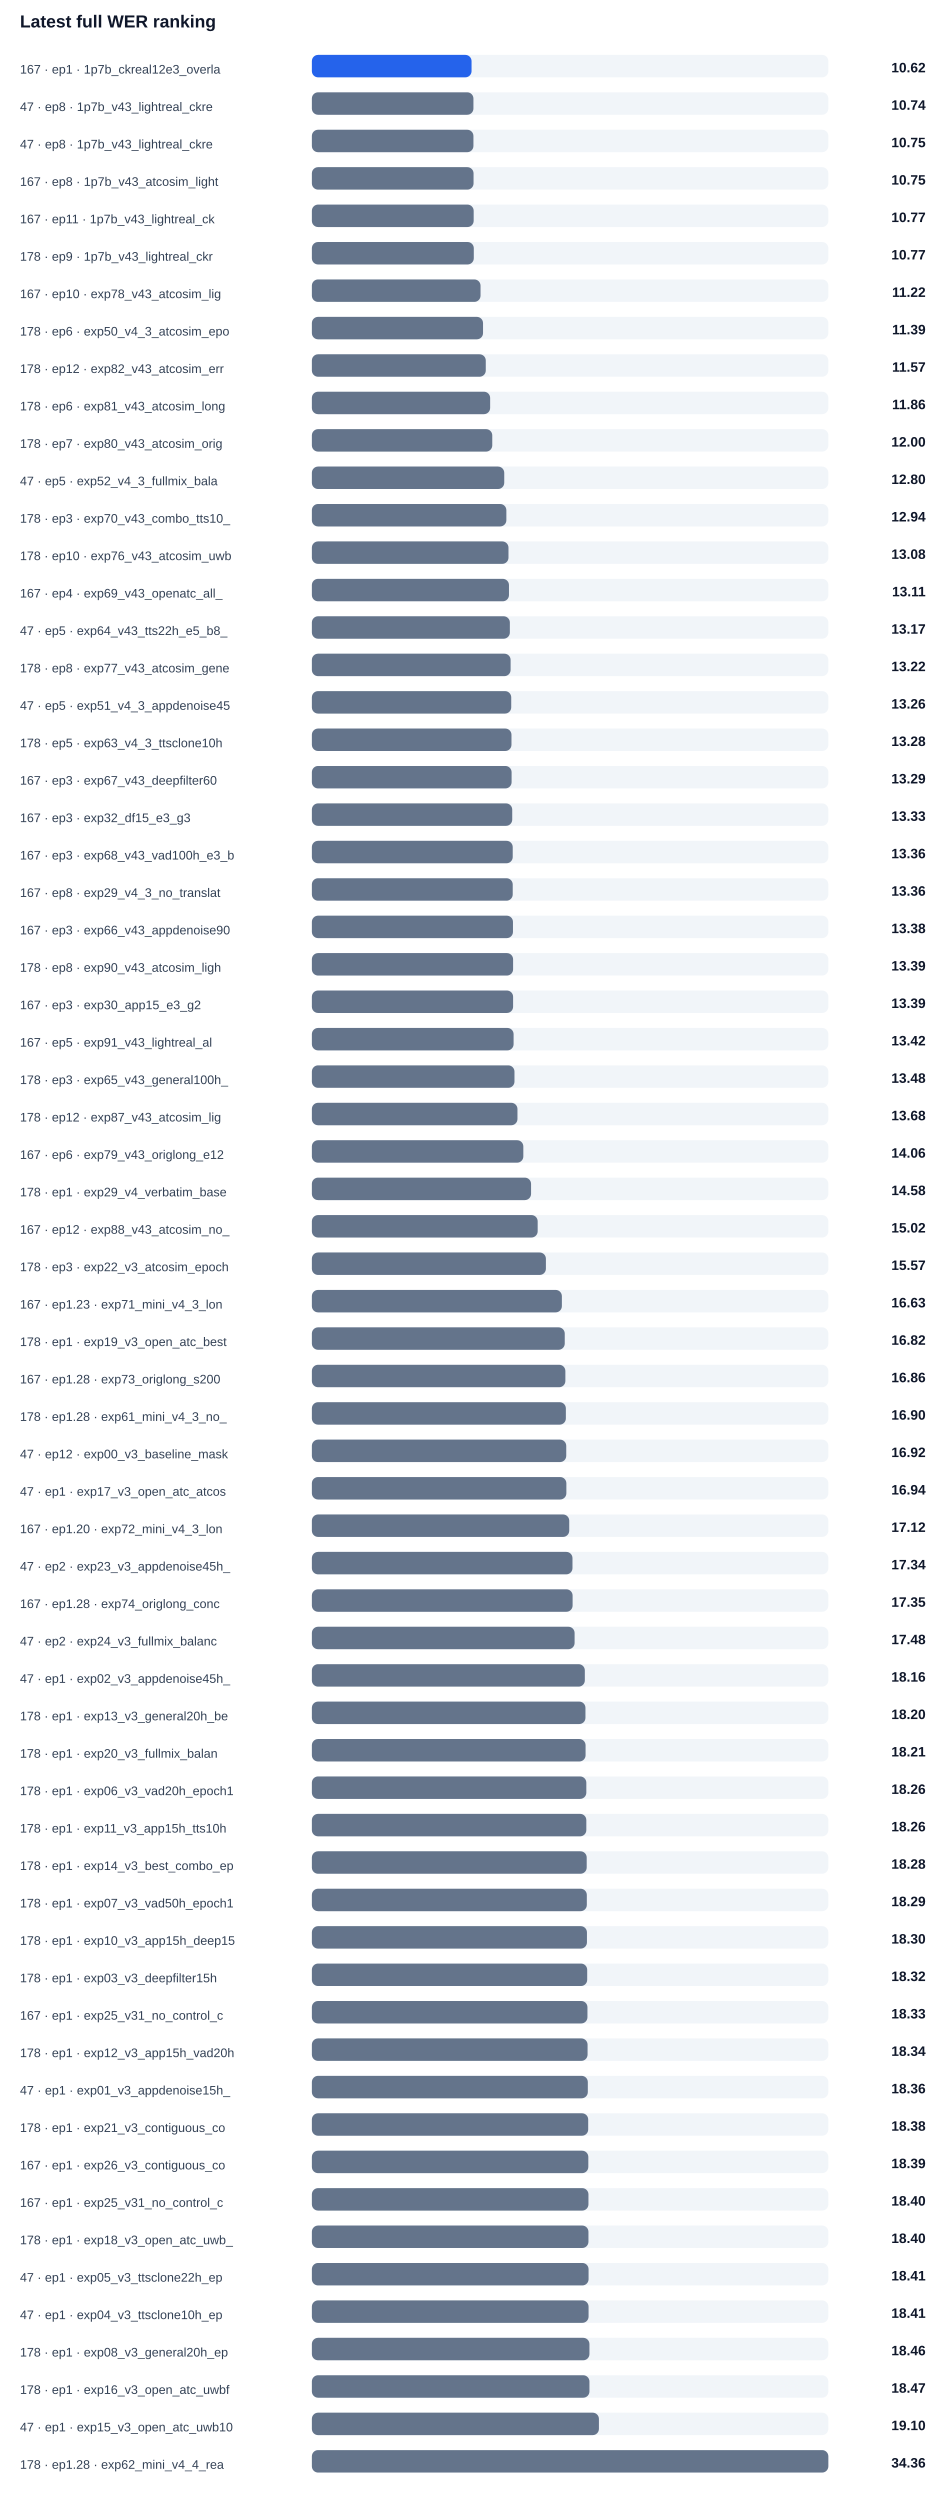
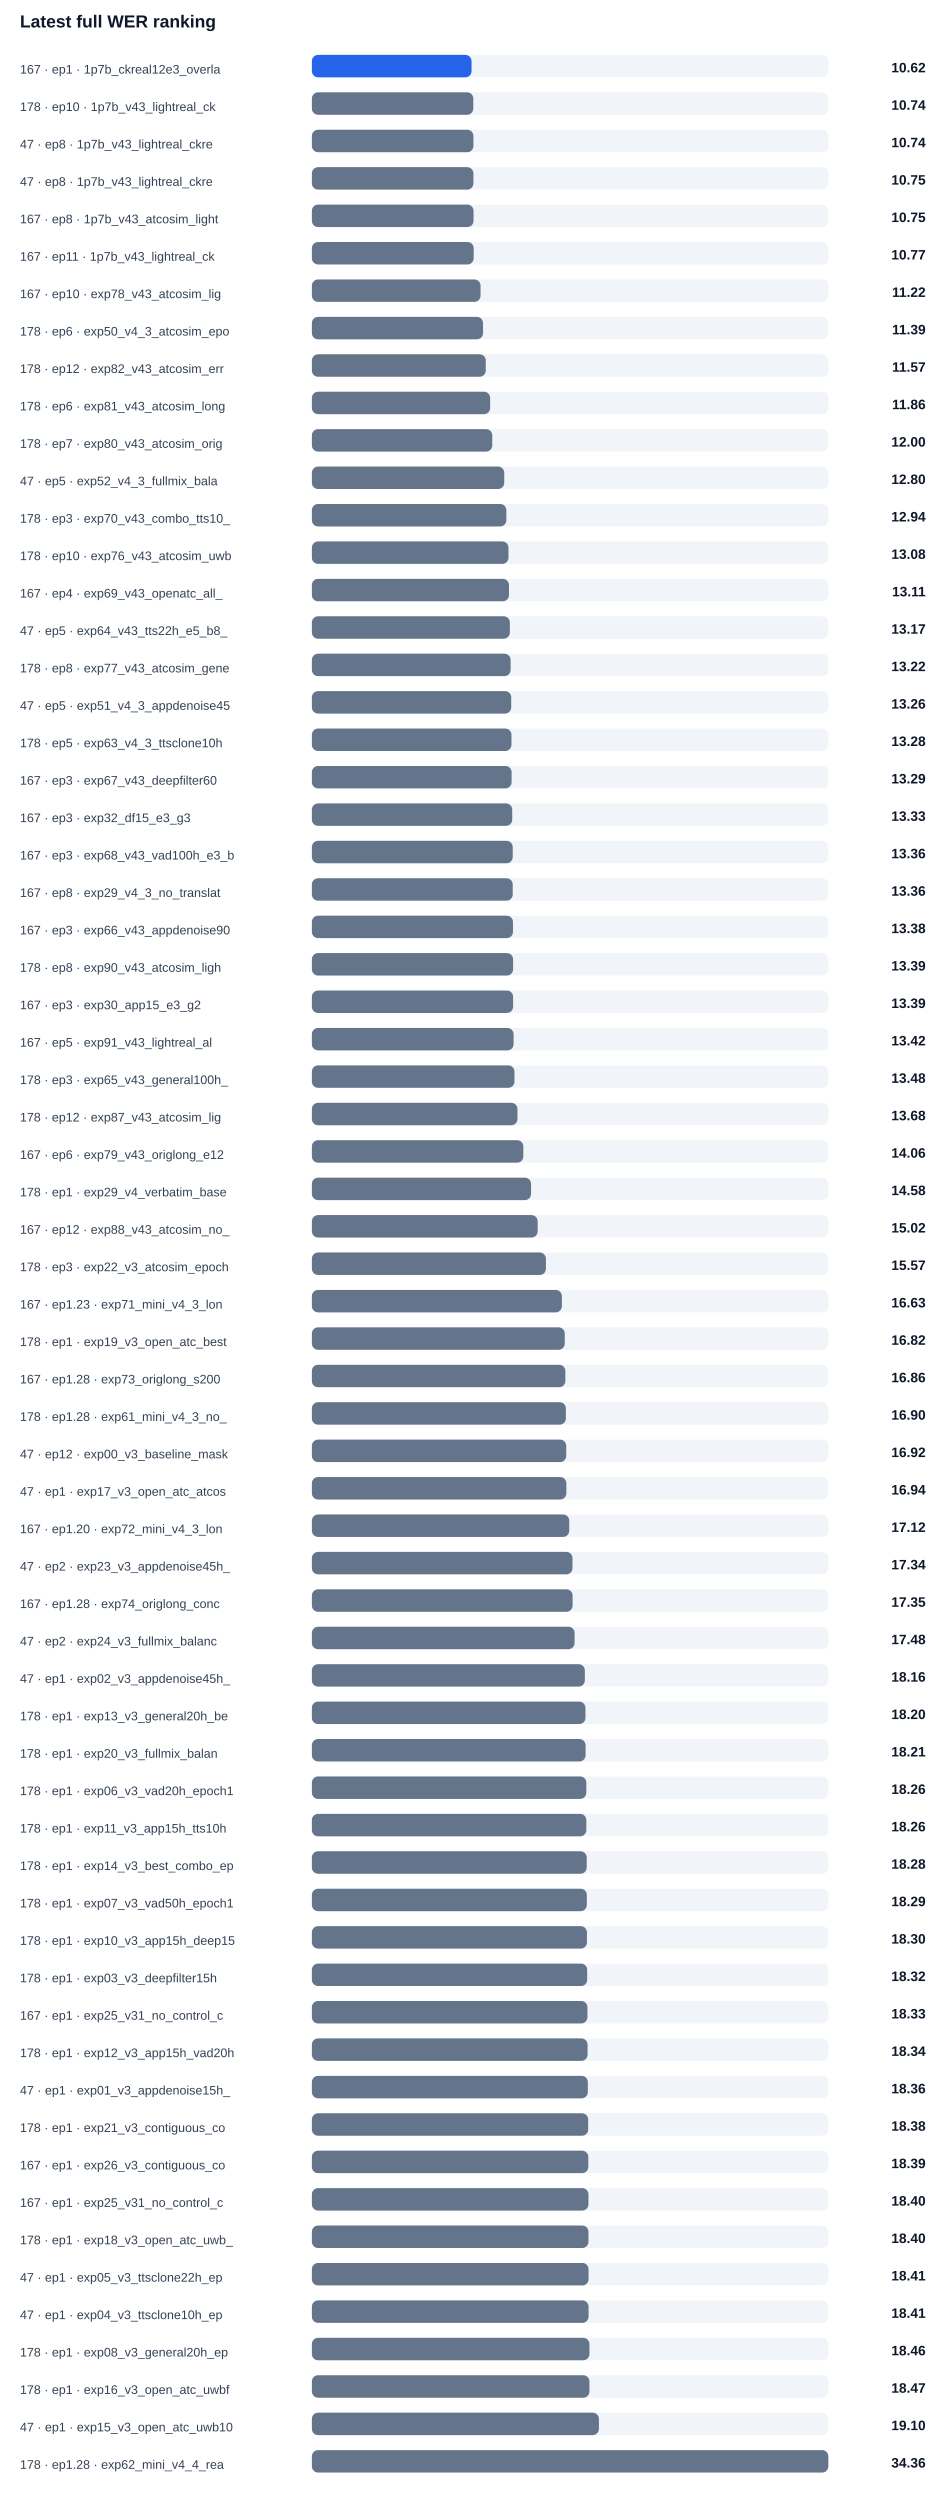
<svg xmlns="http://www.w3.org/2000/svg" width="100%" viewBox="0 0 760 2004" style="max-width:760px;background:#ffffff;border:1px solid #e5e7eb;border-radius:10px;">
  <text x="16.0" y="22.0" font-size="14" fill="#0f172a" text-anchor="start" font-family="Arial, sans-serif" font-weight="700">Latest full WER ranking</text>
  <text x="16.0" y="59.0" font-size="10" fill="#334155" text-anchor="start" font-family="Arial, sans-serif" font-weight="400">167 · ep1 · 1p7b_ckreal12e3_overla</text>
  <rect x="250" y="44" width="414" height="18" rx="5" fill="#f1f5f9" />
  <rect x="250" y="44" width="128.0" height="18" rx="5" fill="#2563eb" />
  <text x="742.0" y="58.0" font-size="11" fill="#0f172a" text-anchor="end" font-family="Arial, sans-serif" font-weight="700">10.62</text>
-   <text x="16.0" y="89.0" font-size="10" fill="#334155" text-anchor="start" font-family="Arial, sans-serif" font-weight="400">47 · ep8 · 1p7b_v43_lightreal_ckre</text>
+   <text x="16.0" y="89.0" font-size="10" fill="#334155" text-anchor="start" font-family="Arial, sans-serif" font-weight="400">178 · ep10 · 1p7b_v43_lightreal_ck</text>
  <rect x="250" y="74" width="414" height="18" rx="5" fill="#f1f5f9" />
-   <rect x="250" y="74" width="129.5" height="18" rx="5" fill="#64748b" />
+   <rect x="250" y="74" width="129.4" height="18" rx="5" fill="#64748b" />
  <text x="742.0" y="88.0" font-size="11" fill="#0f172a" text-anchor="end" font-family="Arial, sans-serif" font-weight="700">10.74</text>
  <text x="16.0" y="119.0" font-size="10" fill="#334155" text-anchor="start" font-family="Arial, sans-serif" font-weight="400">47 · ep8 · 1p7b_v43_lightreal_ckre</text>
  <rect x="250" y="104" width="414" height="18" rx="5" fill="#f1f5f9" />
  <rect x="250" y="104" width="129.5" height="18" rx="5" fill="#64748b" />
-   <text x="742.0" y="118.0" font-size="11" fill="#0f172a" text-anchor="end" font-family="Arial, sans-serif" font-weight="700">10.75</text>
-   <text x="16.0" y="149.0" font-size="10" fill="#334155" text-anchor="start" font-family="Arial, sans-serif" font-weight="400">167 · ep8 · 1p7b_v43_atcosim_light</text>
+   <text x="742.0" y="118.0" font-size="11" fill="#0f172a" text-anchor="end" font-family="Arial, sans-serif" font-weight="700">10.74</text>
+   <text x="16.0" y="149.0" font-size="10" fill="#334155" text-anchor="start" font-family="Arial, sans-serif" font-weight="400">47 · ep8 · 1p7b_v43_lightreal_ckre</text>
  <rect x="250" y="134" width="414" height="18" rx="5" fill="#f1f5f9" />
-   <rect x="250" y="134" width="129.6" height="18" rx="5" fill="#64748b" />
+   <rect x="250" y="134" width="129.5" height="18" rx="5" fill="#64748b" />
  <text x="742.0" y="148.0" font-size="11" fill="#0f172a" text-anchor="end" font-family="Arial, sans-serif" font-weight="700">10.75</text>
-   <text x="16.0" y="179.0" font-size="10" fill="#334155" text-anchor="start" font-family="Arial, sans-serif" font-weight="400">167 · ep11 · 1p7b_v43_lightreal_ck</text>
+   <text x="16.0" y="179.0" font-size="10" fill="#334155" text-anchor="start" font-family="Arial, sans-serif" font-weight="400">167 · ep8 · 1p7b_v43_atcosim_light</text>
  <rect x="250" y="164" width="414" height="18" rx="5" fill="#f1f5f9" />
-   <rect x="250" y="164" width="129.7" height="18" rx="5" fill="#64748b" />
-   <text x="742.0" y="178.0" font-size="11" fill="#0f172a" text-anchor="end" font-family="Arial, sans-serif" font-weight="700">10.77</text>
-   <text x="16.0" y="209.0" font-size="10" fill="#334155" text-anchor="start" font-family="Arial, sans-serif" font-weight="400">178 · ep9 · 1p7b_v43_lightreal_ckr</text>
+   <rect x="250" y="164" width="129.6" height="18" rx="5" fill="#64748b" />
+   <text x="742.0" y="178.0" font-size="11" fill="#0f172a" text-anchor="end" font-family="Arial, sans-serif" font-weight="700">10.75</text>
+   <text x="16.0" y="209.0" font-size="10" fill="#334155" text-anchor="start" font-family="Arial, sans-serif" font-weight="400">167 · ep11 · 1p7b_v43_lightreal_ck</text>
  <rect x="250" y="194" width="414" height="18" rx="5" fill="#f1f5f9" />
-   <rect x="250" y="194" width="129.8" height="18" rx="5" fill="#64748b" />
+   <rect x="250" y="194" width="129.7" height="18" rx="5" fill="#64748b" />
  <text x="742.0" y="208.0" font-size="11" fill="#0f172a" text-anchor="end" font-family="Arial, sans-serif" font-weight="700">10.77</text>
  <text x="16.0" y="239.0" font-size="10" fill="#334155" text-anchor="start" font-family="Arial, sans-serif" font-weight="400">167 · ep10 · exp78_v43_atcosim_lig</text>
  <rect x="250" y="224" width="414" height="18" rx="5" fill="#f1f5f9" />
  <rect x="250" y="224" width="135.2" height="18" rx="5" fill="#64748b" />
  <text x="742.0" y="238.0" font-size="11" fill="#0f172a" text-anchor="end" font-family="Arial, sans-serif" font-weight="700">11.22</text>
  <text x="16.0" y="269.0" font-size="10" fill="#334155" text-anchor="start" font-family="Arial, sans-serif" font-weight="400">178 · ep6 · exp50_v4_3_atcosim_epo</text>
  <rect x="250" y="254" width="414" height="18" rx="5" fill="#f1f5f9" />
  <rect x="250" y="254" width="137.2" height="18" rx="5" fill="#64748b" />
  <text x="742.0" y="268.0" font-size="11" fill="#0f172a" text-anchor="end" font-family="Arial, sans-serif" font-weight="700">11.39</text>
  <text x="16.0" y="299.0" font-size="10" fill="#334155" text-anchor="start" font-family="Arial, sans-serif" font-weight="400">178 · ep12 · exp82_v43_atcosim_err</text>
  <rect x="250" y="284" width="414" height="18" rx="5" fill="#f1f5f9" />
  <rect x="250" y="284" width="139.4" height="18" rx="5" fill="#64748b" />
  <text x="742.0" y="298.0" font-size="11" fill="#0f172a" text-anchor="end" font-family="Arial, sans-serif" font-weight="700">11.57</text>
  <text x="16.0" y="329.0" font-size="10" fill="#334155" text-anchor="start" font-family="Arial, sans-serif" font-weight="400">178 · ep6 · exp81_v43_atcosim_long</text>
  <rect x="250" y="314" width="414" height="18" rx="5" fill="#f1f5f9" />
  <rect x="250" y="314" width="142.9" height="18" rx="5" fill="#64748b" />
  <text x="742.0" y="328.0" font-size="11" fill="#0f172a" text-anchor="end" font-family="Arial, sans-serif" font-weight="700">11.86</text>
  <text x="16.0" y="359.0" font-size="10" fill="#334155" text-anchor="start" font-family="Arial, sans-serif" font-weight="400">178 · ep7 · exp80_v43_atcosim_orig</text>
  <rect x="250" y="344" width="414" height="18" rx="5" fill="#f1f5f9" />
  <rect x="250" y="344" width="144.6" height="18" rx="5" fill="#64748b" />
  <text x="742.0" y="358.0" font-size="11" fill="#0f172a" text-anchor="end" font-family="Arial, sans-serif" font-weight="700">12.00</text>
  <text x="16.0" y="389.0" font-size="10" fill="#334155" text-anchor="start" font-family="Arial, sans-serif" font-weight="400">47 · ep5 · exp52_v4_3_fullmix_bala</text>
  <rect x="250" y="374" width="414" height="18" rx="5" fill="#f1f5f9" />
  <rect x="250" y="374" width="154.2" height="18" rx="5" fill="#64748b" />
  <text x="742.0" y="388.0" font-size="11" fill="#0f172a" text-anchor="end" font-family="Arial, sans-serif" font-weight="700">12.80</text>
  <text x="16.0" y="419.0" font-size="10" fill="#334155" text-anchor="start" font-family="Arial, sans-serif" font-weight="400">178 · ep3 · exp70_v43_combo_tts10_</text>
  <rect x="250" y="404" width="414" height="18" rx="5" fill="#f1f5f9" />
  <rect x="250" y="404" width="155.9" height="18" rx="5" fill="#64748b" />
  <text x="742.0" y="418.0" font-size="11" fill="#0f172a" text-anchor="end" font-family="Arial, sans-serif" font-weight="700">12.94</text>
  <text x="16.0" y="449.0" font-size="10" fill="#334155" text-anchor="start" font-family="Arial, sans-serif" font-weight="400">178 · ep10 · exp76_v43_atcosim_uwb</text>
  <rect x="250" y="434" width="414" height="18" rx="5" fill="#f1f5f9" />
  <rect x="250" y="434" width="157.6" height="18" rx="5" fill="#64748b" />
  <text x="742.0" y="448.0" font-size="11" fill="#0f172a" text-anchor="end" font-family="Arial, sans-serif" font-weight="700">13.08</text>
  <text x="16.0" y="479.0" font-size="10" fill="#334155" text-anchor="start" font-family="Arial, sans-serif" font-weight="400">167 · ep4 · exp69_v43_openatc_all_</text>
  <rect x="250" y="464" width="414" height="18" rx="5" fill="#f1f5f9" />
  <rect x="250" y="464" width="158.0" height="18" rx="5" fill="#64748b" />
  <text x="742.0" y="478.0" font-size="11" fill="#0f172a" text-anchor="end" font-family="Arial, sans-serif" font-weight="700">13.11</text>
  <text x="16.0" y="509.0" font-size="10" fill="#334155" text-anchor="start" font-family="Arial, sans-serif" font-weight="400">47 · ep5 · exp64_v43_tts22h_e5_b8_</text>
  <rect x="250" y="494" width="414" height="18" rx="5" fill="#f1f5f9" />
  <rect x="250" y="494" width="158.7" height="18" rx="5" fill="#64748b" />
  <text x="742.0" y="508.0" font-size="11" fill="#0f172a" text-anchor="end" font-family="Arial, sans-serif" font-weight="700">13.17</text>
  <text x="16.0" y="539.0" font-size="10" fill="#334155" text-anchor="start" font-family="Arial, sans-serif" font-weight="400">178 · ep8 · exp77_v43_atcosim_gene</text>
  <rect x="250" y="524" width="414" height="18" rx="5" fill="#f1f5f9" />
  <rect x="250" y="524" width="159.3" height="18" rx="5" fill="#64748b" />
  <text x="742.0" y="538.0" font-size="11" fill="#0f172a" text-anchor="end" font-family="Arial, sans-serif" font-weight="700">13.22</text>
  <text x="16.0" y="569.0" font-size="10" fill="#334155" text-anchor="start" font-family="Arial, sans-serif" font-weight="400">47 · ep5 · exp51_v4_3_appdenoise45</text>
  <rect x="250" y="554" width="414" height="18" rx="5" fill="#f1f5f9" />
  <rect x="250" y="554" width="159.8" height="18" rx="5" fill="#64748b" />
  <text x="742.0" y="568.0" font-size="11" fill="#0f172a" text-anchor="end" font-family="Arial, sans-serif" font-weight="700">13.26</text>
  <text x="16.0" y="599.0" font-size="10" fill="#334155" text-anchor="start" font-family="Arial, sans-serif" font-weight="400">178 · ep5 · exp63_v4_3_ttsclone10h</text>
  <rect x="250" y="584" width="414" height="18" rx="5" fill="#f1f5f9" />
  <rect x="250" y="584" width="160.0" height="18" rx="5" fill="#64748b" />
  <text x="742.0" y="598.0" font-size="11" fill="#0f172a" text-anchor="end" font-family="Arial, sans-serif" font-weight="700">13.28</text>
  <text x="16.0" y="629.0" font-size="10" fill="#334155" text-anchor="start" font-family="Arial, sans-serif" font-weight="400">167 · ep3 · exp67_v43_deepfilter60</text>
  <rect x="250" y="614" width="414" height="18" rx="5" fill="#f1f5f9" />
  <rect x="250" y="614" width="160.1" height="18" rx="5" fill="#64748b" />
  <text x="742.0" y="628.0" font-size="11" fill="#0f172a" text-anchor="end" font-family="Arial, sans-serif" font-weight="700">13.29</text>
  <text x="16.0" y="659.0" font-size="10" fill="#334155" text-anchor="start" font-family="Arial, sans-serif" font-weight="400">167 · ep3 · exp32_df15_e3_g3</text>
  <rect x="250" y="644" width="414" height="18" rx="5" fill="#f1f5f9" />
  <rect x="250" y="644" width="160.6" height="18" rx="5" fill="#64748b" />
  <text x="742.0" y="658.0" font-size="11" fill="#0f172a" text-anchor="end" font-family="Arial, sans-serif" font-weight="700">13.33</text>
  <text x="16.0" y="689.0" font-size="10" fill="#334155" text-anchor="start" font-family="Arial, sans-serif" font-weight="400">167 · ep3 · exp68_v43_vad100h_e3_b</text>
  <rect x="250" y="674" width="414" height="18" rx="5" fill="#f1f5f9" />
  <rect x="250" y="674" width="161.0" height="18" rx="5" fill="#64748b" />
  <text x="742.0" y="688.0" font-size="11" fill="#0f172a" text-anchor="end" font-family="Arial, sans-serif" font-weight="700">13.36</text>
  <text x="16.0" y="719.0" font-size="10" fill="#334155" text-anchor="start" font-family="Arial, sans-serif" font-weight="400">167 · ep8 · exp29_v4_3_no_translat</text>
  <rect x="250" y="704" width="414" height="18" rx="5" fill="#f1f5f9" />
  <rect x="250" y="704" width="161.0" height="18" rx="5" fill="#64748b" />
  <text x="742.0" y="718.0" font-size="11" fill="#0f172a" text-anchor="end" font-family="Arial, sans-serif" font-weight="700">13.36</text>
  <text x="16.0" y="749.0" font-size="10" fill="#334155" text-anchor="start" font-family="Arial, sans-serif" font-weight="400">167 · ep3 · exp66_v43_appdenoise90</text>
  <rect x="250" y="734" width="414" height="18" rx="5" fill="#f1f5f9" />
  <rect x="250" y="734" width="161.2" height="18" rx="5" fill="#64748b" />
  <text x="742.0" y="748.0" font-size="11" fill="#0f172a" text-anchor="end" font-family="Arial, sans-serif" font-weight="700">13.38</text>
  <text x="16.0" y="779.0" font-size="10" fill="#334155" text-anchor="start" font-family="Arial, sans-serif" font-weight="400">178 · ep8 · exp90_v43_atcosim_ligh</text>
  <rect x="250" y="764" width="414" height="18" rx="5" fill="#f1f5f9" />
  <rect x="250" y="764" width="161.3" height="18" rx="5" fill="#64748b" />
  <text x="742.0" y="778.0" font-size="11" fill="#0f172a" text-anchor="end" font-family="Arial, sans-serif" font-weight="700">13.39</text>
  <text x="16.0" y="809.0" font-size="10" fill="#334155" text-anchor="start" font-family="Arial, sans-serif" font-weight="400">167 · ep3 · exp30_app15_e3_g2</text>
  <rect x="250" y="794" width="414" height="18" rx="5" fill="#f1f5f9" />
  <rect x="250" y="794" width="161.3" height="18" rx="5" fill="#64748b" />
  <text x="742.0" y="808.0" font-size="11" fill="#0f172a" text-anchor="end" font-family="Arial, sans-serif" font-weight="700">13.39</text>
  <text x="16.0" y="839.0" font-size="10" fill="#334155" text-anchor="start" font-family="Arial, sans-serif" font-weight="400">167 · ep5 · exp91_v43_lightreal_al</text>
  <rect x="250" y="824" width="414" height="18" rx="5" fill="#f1f5f9" />
  <rect x="250" y="824" width="161.7" height="18" rx="5" fill="#64748b" />
  <text x="742.0" y="838.0" font-size="11" fill="#0f172a" text-anchor="end" font-family="Arial, sans-serif" font-weight="700">13.42</text>
  <text x="16.0" y="869.0" font-size="10" fill="#334155" text-anchor="start" font-family="Arial, sans-serif" font-weight="400">178 · ep3 · exp65_v43_general100h_</text>
  <rect x="250" y="854" width="414" height="18" rx="5" fill="#f1f5f9" />
  <rect x="250" y="854" width="162.4" height="18" rx="5" fill="#64748b" />
  <text x="742.0" y="868.0" font-size="11" fill="#0f172a" text-anchor="end" font-family="Arial, sans-serif" font-weight="700">13.48</text>
  <text x="16.0" y="899.0" font-size="10" fill="#334155" text-anchor="start" font-family="Arial, sans-serif" font-weight="400">178 · ep12 · exp87_v43_atcosim_lig</text>
  <rect x="250" y="884" width="414" height="18" rx="5" fill="#f1f5f9" />
  <rect x="250" y="884" width="164.8" height="18" rx="5" fill="#64748b" />
  <text x="742.0" y="898.0" font-size="11" fill="#0f172a" text-anchor="end" font-family="Arial, sans-serif" font-weight="700">13.68</text>
  <text x="16.0" y="929.0" font-size="10" fill="#334155" text-anchor="start" font-family="Arial, sans-serif" font-weight="400">167 · ep6 · exp79_v43_origlong_e12</text>
  <rect x="250" y="914" width="414" height="18" rx="5" fill="#f1f5f9" />
  <rect x="250" y="914" width="169.5" height="18" rx="5" fill="#64748b" />
  <text x="742.0" y="928.0" font-size="11" fill="#0f172a" text-anchor="end" font-family="Arial, sans-serif" font-weight="700">14.06</text>
  <text x="16.0" y="959.0" font-size="10" fill="#334155" text-anchor="start" font-family="Arial, sans-serif" font-weight="400">178 · ep1 · exp29_v4_verbatim_base</text>
  <rect x="250" y="944" width="414" height="18" rx="5" fill="#f1f5f9" />
  <rect x="250" y="944" width="175.7" height="18" rx="5" fill="#64748b" />
  <text x="742.0" y="958.0" font-size="11" fill="#0f172a" text-anchor="end" font-family="Arial, sans-serif" font-weight="700">14.58</text>
  <text x="16.0" y="989.0" font-size="10" fill="#334155" text-anchor="start" font-family="Arial, sans-serif" font-weight="400">167 · ep12 · exp88_v43_atcosim_no_</text>
  <rect x="250" y="974" width="414" height="18" rx="5" fill="#f1f5f9" />
  <rect x="250" y="974" width="181.0" height="18" rx="5" fill="#64748b" />
  <text x="742.0" y="988.0" font-size="11" fill="#0f172a" text-anchor="end" font-family="Arial, sans-serif" font-weight="700">15.02</text>
  <text x="16.0" y="1019.0" font-size="10" fill="#334155" text-anchor="start" font-family="Arial, sans-serif" font-weight="400">178 · ep3 · exp22_v3_atcosim_epoch</text>
  <rect x="250" y="1004" width="414" height="18" rx="5" fill="#f1f5f9" />
  <rect x="250" y="1004" width="187.6" height="18" rx="5" fill="#64748b" />
  <text x="742.0" y="1018.0" font-size="11" fill="#0f172a" text-anchor="end" font-family="Arial, sans-serif" font-weight="700">15.57</text>
  <text x="16.0" y="1049.0" font-size="10" fill="#334155" text-anchor="start" font-family="Arial, sans-serif" font-weight="400">167 · ep1.23 · exp71_mini_v4_3_lon</text>
  <rect x="250" y="1034" width="414" height="18" rx="5" fill="#f1f5f9" />
  <rect x="250" y="1034" width="200.4" height="18" rx="5" fill="#64748b" />
  <text x="742.0" y="1048.0" font-size="11" fill="#0f172a" text-anchor="end" font-family="Arial, sans-serif" font-weight="700">16.63</text>
  <text x="16.0" y="1079.0" font-size="10" fill="#334155" text-anchor="start" font-family="Arial, sans-serif" font-weight="400">178 · ep1 · exp19_v3_open_atc_best</text>
  <rect x="250" y="1064" width="414" height="18" rx="5" fill="#f1f5f9" />
  <rect x="250" y="1064" width="202.7" height="18" rx="5" fill="#64748b" />
  <text x="742.0" y="1078.0" font-size="11" fill="#0f172a" text-anchor="end" font-family="Arial, sans-serif" font-weight="700">16.82</text>
  <text x="16.0" y="1109.0" font-size="10" fill="#334155" text-anchor="start" font-family="Arial, sans-serif" font-weight="400">167 · ep1.28 · exp73_origlong_s200</text>
  <rect x="250" y="1094" width="414" height="18" rx="5" fill="#f1f5f9" />
  <rect x="250" y="1094" width="203.2" height="18" rx="5" fill="#64748b" />
  <text x="742.0" y="1108.0" font-size="11" fill="#0f172a" text-anchor="end" font-family="Arial, sans-serif" font-weight="700">16.86</text>
  <text x="16.0" y="1139.0" font-size="10" fill="#334155" text-anchor="start" font-family="Arial, sans-serif" font-weight="400">178 · ep1.28 · exp61_mini_v4_3_no_</text>
  <rect x="250" y="1124" width="414" height="18" rx="5" fill="#f1f5f9" />
  <rect x="250" y="1124" width="203.6" height="18" rx="5" fill="#64748b" />
  <text x="742.0" y="1138.0" font-size="11" fill="#0f172a" text-anchor="end" font-family="Arial, sans-serif" font-weight="700">16.90</text>
  <text x="16.0" y="1169.0" font-size="10" fill="#334155" text-anchor="start" font-family="Arial, sans-serif" font-weight="400">47 · ep12 · exp00_v3_baseline_mask</text>
  <rect x="250" y="1154" width="414" height="18" rx="5" fill="#f1f5f9" />
  <rect x="250" y="1154" width="203.9" height="18" rx="5" fill="#64748b" />
  <text x="742.0" y="1168.0" font-size="11" fill="#0f172a" text-anchor="end" font-family="Arial, sans-serif" font-weight="700">16.92</text>
  <text x="16.0" y="1199.0" font-size="10" fill="#334155" text-anchor="start" font-family="Arial, sans-serif" font-weight="400">47 · ep1 · exp17_v3_open_atc_atcos</text>
  <rect x="250" y="1184" width="414" height="18" rx="5" fill="#f1f5f9" />
  <rect x="250" y="1184" width="204.0" height="18" rx="5" fill="#64748b" />
  <text x="742.0" y="1198.0" font-size="11" fill="#0f172a" text-anchor="end" font-family="Arial, sans-serif" font-weight="700">16.94</text>
  <text x="16.0" y="1229.0" font-size="10" fill="#334155" text-anchor="start" font-family="Arial, sans-serif" font-weight="400">167 · ep1.20 · exp72_mini_v4_3_lon</text>
  <rect x="250" y="1214" width="414" height="18" rx="5" fill="#f1f5f9" />
  <rect x="250" y="1214" width="206.3" height="18" rx="5" fill="#64748b" />
  <text x="742.0" y="1228.0" font-size="11" fill="#0f172a" text-anchor="end" font-family="Arial, sans-serif" font-weight="700">17.12</text>
  <text x="16.0" y="1259.0" font-size="10" fill="#334155" text-anchor="start" font-family="Arial, sans-serif" font-weight="400">47 · ep2 · exp23_v3_appdenoise45h_</text>
  <rect x="250" y="1244" width="414" height="18" rx="5" fill="#f1f5f9" />
  <rect x="250" y="1244" width="208.9" height="18" rx="5" fill="#64748b" />
  <text x="742.0" y="1258.0" font-size="11" fill="#0f172a" text-anchor="end" font-family="Arial, sans-serif" font-weight="700">17.34</text>
  <text x="16.0" y="1289.0" font-size="10" fill="#334155" text-anchor="start" font-family="Arial, sans-serif" font-weight="400">167 · ep1.28 · exp74_origlong_conc</text>
  <rect x="250" y="1274" width="414" height="18" rx="5" fill="#f1f5f9" />
  <rect x="250" y="1274" width="209.0" height="18" rx="5" fill="#64748b" />
  <text x="742.0" y="1288.0" font-size="11" fill="#0f172a" text-anchor="end" font-family="Arial, sans-serif" font-weight="700">17.35</text>
  <text x="16.0" y="1319.0" font-size="10" fill="#334155" text-anchor="start" font-family="Arial, sans-serif" font-weight="400">47 · ep2 · exp24_v3_fullmix_balanc</text>
  <rect x="250" y="1304" width="414" height="18" rx="5" fill="#f1f5f9" />
  <rect x="250" y="1304" width="210.6" height="18" rx="5" fill="#64748b" />
  <text x="742.0" y="1318.0" font-size="11" fill="#0f172a" text-anchor="end" font-family="Arial, sans-serif" font-weight="700">17.48</text>
  <text x="16.0" y="1349.0" font-size="10" fill="#334155" text-anchor="start" font-family="Arial, sans-serif" font-weight="400">47 · ep1 · exp02_v3_appdenoise45h_</text>
  <rect x="250" y="1334" width="414" height="18" rx="5" fill="#f1f5f9" />
  <rect x="250" y="1334" width="218.8" height="18" rx="5" fill="#64748b" />
  <text x="742.0" y="1348.0" font-size="11" fill="#0f172a" text-anchor="end" font-family="Arial, sans-serif" font-weight="700">18.16</text>
  <text x="16.0" y="1379.0" font-size="10" fill="#334155" text-anchor="start" font-family="Arial, sans-serif" font-weight="400">178 · ep1 · exp13_v3_general20h_be</text>
  <rect x="250" y="1364" width="414" height="18" rx="5" fill="#f1f5f9" />
  <rect x="250" y="1364" width="219.3" height="18" rx="5" fill="#64748b" />
  <text x="742.0" y="1378.0" font-size="11" fill="#0f172a" text-anchor="end" font-family="Arial, sans-serif" font-weight="700">18.20</text>
  <text x="16.0" y="1409.0" font-size="10" fill="#334155" text-anchor="start" font-family="Arial, sans-serif" font-weight="400">178 · ep1 · exp20_v3_fullmix_balan</text>
  <rect x="250" y="1394" width="414" height="18" rx="5" fill="#f1f5f9" />
  <rect x="250" y="1394" width="219.4" height="18" rx="5" fill="#64748b" />
  <text x="742.0" y="1408.0" font-size="11" fill="#0f172a" text-anchor="end" font-family="Arial, sans-serif" font-weight="700">18.21</text>
  <text x="16.0" y="1439.0" font-size="10" fill="#334155" text-anchor="start" font-family="Arial, sans-serif" font-weight="400">178 · ep1 · exp06_v3_vad20h_epoch1</text>
  <rect x="250" y="1424" width="414" height="18" rx="5" fill="#f1f5f9" />
  <rect x="250" y="1424" width="220.0" height="18" rx="5" fill="#64748b" />
  <text x="742.0" y="1438.0" font-size="11" fill="#0f172a" text-anchor="end" font-family="Arial, sans-serif" font-weight="700">18.26</text>
  <text x="16.0" y="1469.0" font-size="10" fill="#334155" text-anchor="start" font-family="Arial, sans-serif" font-weight="400">178 · ep1 · exp11_v3_app15h_tts10h</text>
  <rect x="250" y="1454" width="414" height="18" rx="5" fill="#f1f5f9" />
  <rect x="250" y="1454" width="220.0" height="18" rx="5" fill="#64748b" />
  <text x="742.0" y="1468.0" font-size="11" fill="#0f172a" text-anchor="end" font-family="Arial, sans-serif" font-weight="700">18.26</text>
  <text x="16.0" y="1499.0" font-size="10" fill="#334155" text-anchor="start" font-family="Arial, sans-serif" font-weight="400">178 · ep1 · exp14_v3_best_combo_ep</text>
  <rect x="250" y="1484" width="414" height="18" rx="5" fill="#f1f5f9" />
  <rect x="250" y="1484" width="220.3" height="18" rx="5" fill="#64748b" />
  <text x="742.0" y="1498.0" font-size="11" fill="#0f172a" text-anchor="end" font-family="Arial, sans-serif" font-weight="700">18.28</text>
  <text x="16.0" y="1529.0" font-size="10" fill="#334155" text-anchor="start" font-family="Arial, sans-serif" font-weight="400">178 · ep1 · exp07_v3_vad50h_epoch1</text>
  <rect x="250" y="1514" width="414" height="18" rx="5" fill="#f1f5f9" />
  <rect x="250" y="1514" width="220.4" height="18" rx="5" fill="#64748b" />
  <text x="742.0" y="1528.0" font-size="11" fill="#0f172a" text-anchor="end" font-family="Arial, sans-serif" font-weight="700">18.29</text>
  <text x="16.0" y="1559.0" font-size="10" fill="#334155" text-anchor="start" font-family="Arial, sans-serif" font-weight="400">178 · ep1 · exp10_v3_app15h_deep15</text>
  <rect x="250" y="1544" width="414" height="18" rx="5" fill="#f1f5f9" />
  <rect x="250" y="1544" width="220.5" height="18" rx="5" fill="#64748b" />
  <text x="742.0" y="1558.0" font-size="11" fill="#0f172a" text-anchor="end" font-family="Arial, sans-serif" font-weight="700">18.30</text>
  <text x="16.0" y="1589.0" font-size="10" fill="#334155" text-anchor="start" font-family="Arial, sans-serif" font-weight="400">178 · ep1 · exp03_v3_deepfilter15h</text>
  <rect x="250" y="1574" width="414" height="18" rx="5" fill="#f1f5f9" />
  <rect x="250" y="1574" width="220.7" height="18" rx="5" fill="#64748b" />
  <text x="742.0" y="1588.0" font-size="11" fill="#0f172a" text-anchor="end" font-family="Arial, sans-serif" font-weight="700">18.32</text>
  <text x="16.0" y="1619.0" font-size="10" fill="#334155" text-anchor="start" font-family="Arial, sans-serif" font-weight="400">167 · ep1 · exp25_v31_no_control_c</text>
  <rect x="250" y="1604" width="414" height="18" rx="5" fill="#f1f5f9" />
  <rect x="250" y="1604" width="220.9" height="18" rx="5" fill="#64748b" />
  <text x="742.0" y="1618.0" font-size="11" fill="#0f172a" text-anchor="end" font-family="Arial, sans-serif" font-weight="700">18.33</text>
  <text x="16.0" y="1649.0" font-size="10" fill="#334155" text-anchor="start" font-family="Arial, sans-serif" font-weight="400">178 · ep1 · exp12_v3_app15h_vad20h</text>
  <rect x="250" y="1634" width="414" height="18" rx="5" fill="#f1f5f9" />
  <rect x="250" y="1634" width="221.0" height="18" rx="5" fill="#64748b" />
  <text x="742.0" y="1648.0" font-size="11" fill="#0f172a" text-anchor="end" font-family="Arial, sans-serif" font-weight="700">18.34</text>
  <text x="16.0" y="1679.0" font-size="10" fill="#334155" text-anchor="start" font-family="Arial, sans-serif" font-weight="400">47 · ep1 · exp01_v3_appdenoise15h_</text>
  <rect x="250" y="1664" width="414" height="18" rx="5" fill="#f1f5f9" />
  <rect x="250" y="1664" width="221.2" height="18" rx="5" fill="#64748b" />
  <text x="742.0" y="1678.0" font-size="11" fill="#0f172a" text-anchor="end" font-family="Arial, sans-serif" font-weight="700">18.36</text>
  <text x="16.0" y="1709.0" font-size="10" fill="#334155" text-anchor="start" font-family="Arial, sans-serif" font-weight="400">178 · ep1 · exp21_v3_contiguous_co</text>
  <rect x="250" y="1694" width="414" height="18" rx="5" fill="#f1f5f9" />
  <rect x="250" y="1694" width="221.5" height="18" rx="5" fill="#64748b" />
  <text x="742.0" y="1708.0" font-size="11" fill="#0f172a" text-anchor="end" font-family="Arial, sans-serif" font-weight="700">18.38</text>
  <text x="16.0" y="1739.0" font-size="10" fill="#334155" text-anchor="start" font-family="Arial, sans-serif" font-weight="400">167 · ep1 · exp26_v3_contiguous_co</text>
  <rect x="250" y="1724" width="414" height="18" rx="5" fill="#f1f5f9" />
  <rect x="250" y="1724" width="221.6" height="18" rx="5" fill="#64748b" />
  <text x="742.0" y="1738.0" font-size="11" fill="#0f172a" text-anchor="end" font-family="Arial, sans-serif" font-weight="700">18.39</text>
  <text x="16.0" y="1769.0" font-size="10" fill="#334155" text-anchor="start" font-family="Arial, sans-serif" font-weight="400">167 · ep1 · exp25_v31_no_control_c</text>
  <rect x="250" y="1754" width="414" height="18" rx="5" fill="#f1f5f9" />
  <rect x="250" y="1754" width="221.7" height="18" rx="5" fill="#64748b" />
  <text x="742.0" y="1768.0" font-size="11" fill="#0f172a" text-anchor="end" font-family="Arial, sans-serif" font-weight="700">18.40</text>
  <text x="16.0" y="1799.0" font-size="10" fill="#334155" text-anchor="start" font-family="Arial, sans-serif" font-weight="400">178 · ep1 · exp18_v3_open_atc_uwb_</text>
  <rect x="250" y="1784" width="414" height="18" rx="5" fill="#f1f5f9" />
  <rect x="250" y="1784" width="221.7" height="18" rx="5" fill="#64748b" />
  <text x="742.0" y="1798.0" font-size="11" fill="#0f172a" text-anchor="end" font-family="Arial, sans-serif" font-weight="700">18.40</text>
  <text x="16.0" y="1829.0" font-size="10" fill="#334155" text-anchor="start" font-family="Arial, sans-serif" font-weight="400">47 · ep1 · exp05_v3_ttsclone22h_ep</text>
  <rect x="250" y="1814" width="414" height="18" rx="5" fill="#f1f5f9" />
  <rect x="250" y="1814" width="221.8" height="18" rx="5" fill="#64748b" />
  <text x="742.0" y="1828.0" font-size="11" fill="#0f172a" text-anchor="end" font-family="Arial, sans-serif" font-weight="700">18.41</text>
  <text x="16.0" y="1859.0" font-size="10" fill="#334155" text-anchor="start" font-family="Arial, sans-serif" font-weight="400">47 · ep1 · exp04_v3_ttsclone10h_ep</text>
  <rect x="250" y="1844" width="414" height="18" rx="5" fill="#f1f5f9" />
  <rect x="250" y="1844" width="221.8" height="18" rx="5" fill="#64748b" />
  <text x="742.0" y="1858.0" font-size="11" fill="#0f172a" text-anchor="end" font-family="Arial, sans-serif" font-weight="700">18.41</text>
  <text x="16.0" y="1889.0" font-size="10" fill="#334155" text-anchor="start" font-family="Arial, sans-serif" font-weight="400">178 · ep1 · exp08_v3_general20h_ep</text>
  <rect x="250" y="1874" width="414" height="18" rx="5" fill="#f1f5f9" />
  <rect x="250" y="1874" width="222.5" height="18" rx="5" fill="#64748b" />
  <text x="742.0" y="1888.0" font-size="11" fill="#0f172a" text-anchor="end" font-family="Arial, sans-serif" font-weight="700">18.46</text>
  <text x="16.0" y="1919.0" font-size="10" fill="#334155" text-anchor="start" font-family="Arial, sans-serif" font-weight="400">178 · ep1 · exp16_v3_open_atc_uwbf</text>
  <rect x="250" y="1904" width="414" height="18" rx="5" fill="#f1f5f9" />
  <rect x="250" y="1904" width="222.5" height="18" rx="5" fill="#64748b" />
  <text x="742.0" y="1918.0" font-size="11" fill="#0f172a" text-anchor="end" font-family="Arial, sans-serif" font-weight="700">18.47</text>
  <text x="16.0" y="1949.0" font-size="10" fill="#334155" text-anchor="start" font-family="Arial, sans-serif" font-weight="400">47 · ep1 · exp15_v3_open_atc_uwb10</text>
  <rect x="250" y="1934" width="414" height="18" rx="5" fill="#f1f5f9" />
  <rect x="250" y="1934" width="230.1" height="18" rx="5" fill="#64748b" />
  <text x="742.0" y="1948.0" font-size="11" fill="#0f172a" text-anchor="end" font-family="Arial, sans-serif" font-weight="700">19.10</text>
  <text x="16.0" y="1979.0" font-size="10" fill="#334155" text-anchor="start" font-family="Arial, sans-serif" font-weight="400">178 · ep1.28 · exp62_mini_v4_4_rea</text>
  <rect x="250" y="1964" width="414" height="18" rx="5" fill="#f1f5f9" />
  <rect x="250" y="1964" width="414.0" height="18" rx="5" fill="#64748b" />
  <text x="742.0" y="1978.0" font-size="11" fill="#0f172a" text-anchor="end" font-family="Arial, sans-serif" font-weight="700">34.36</text>
</svg>
